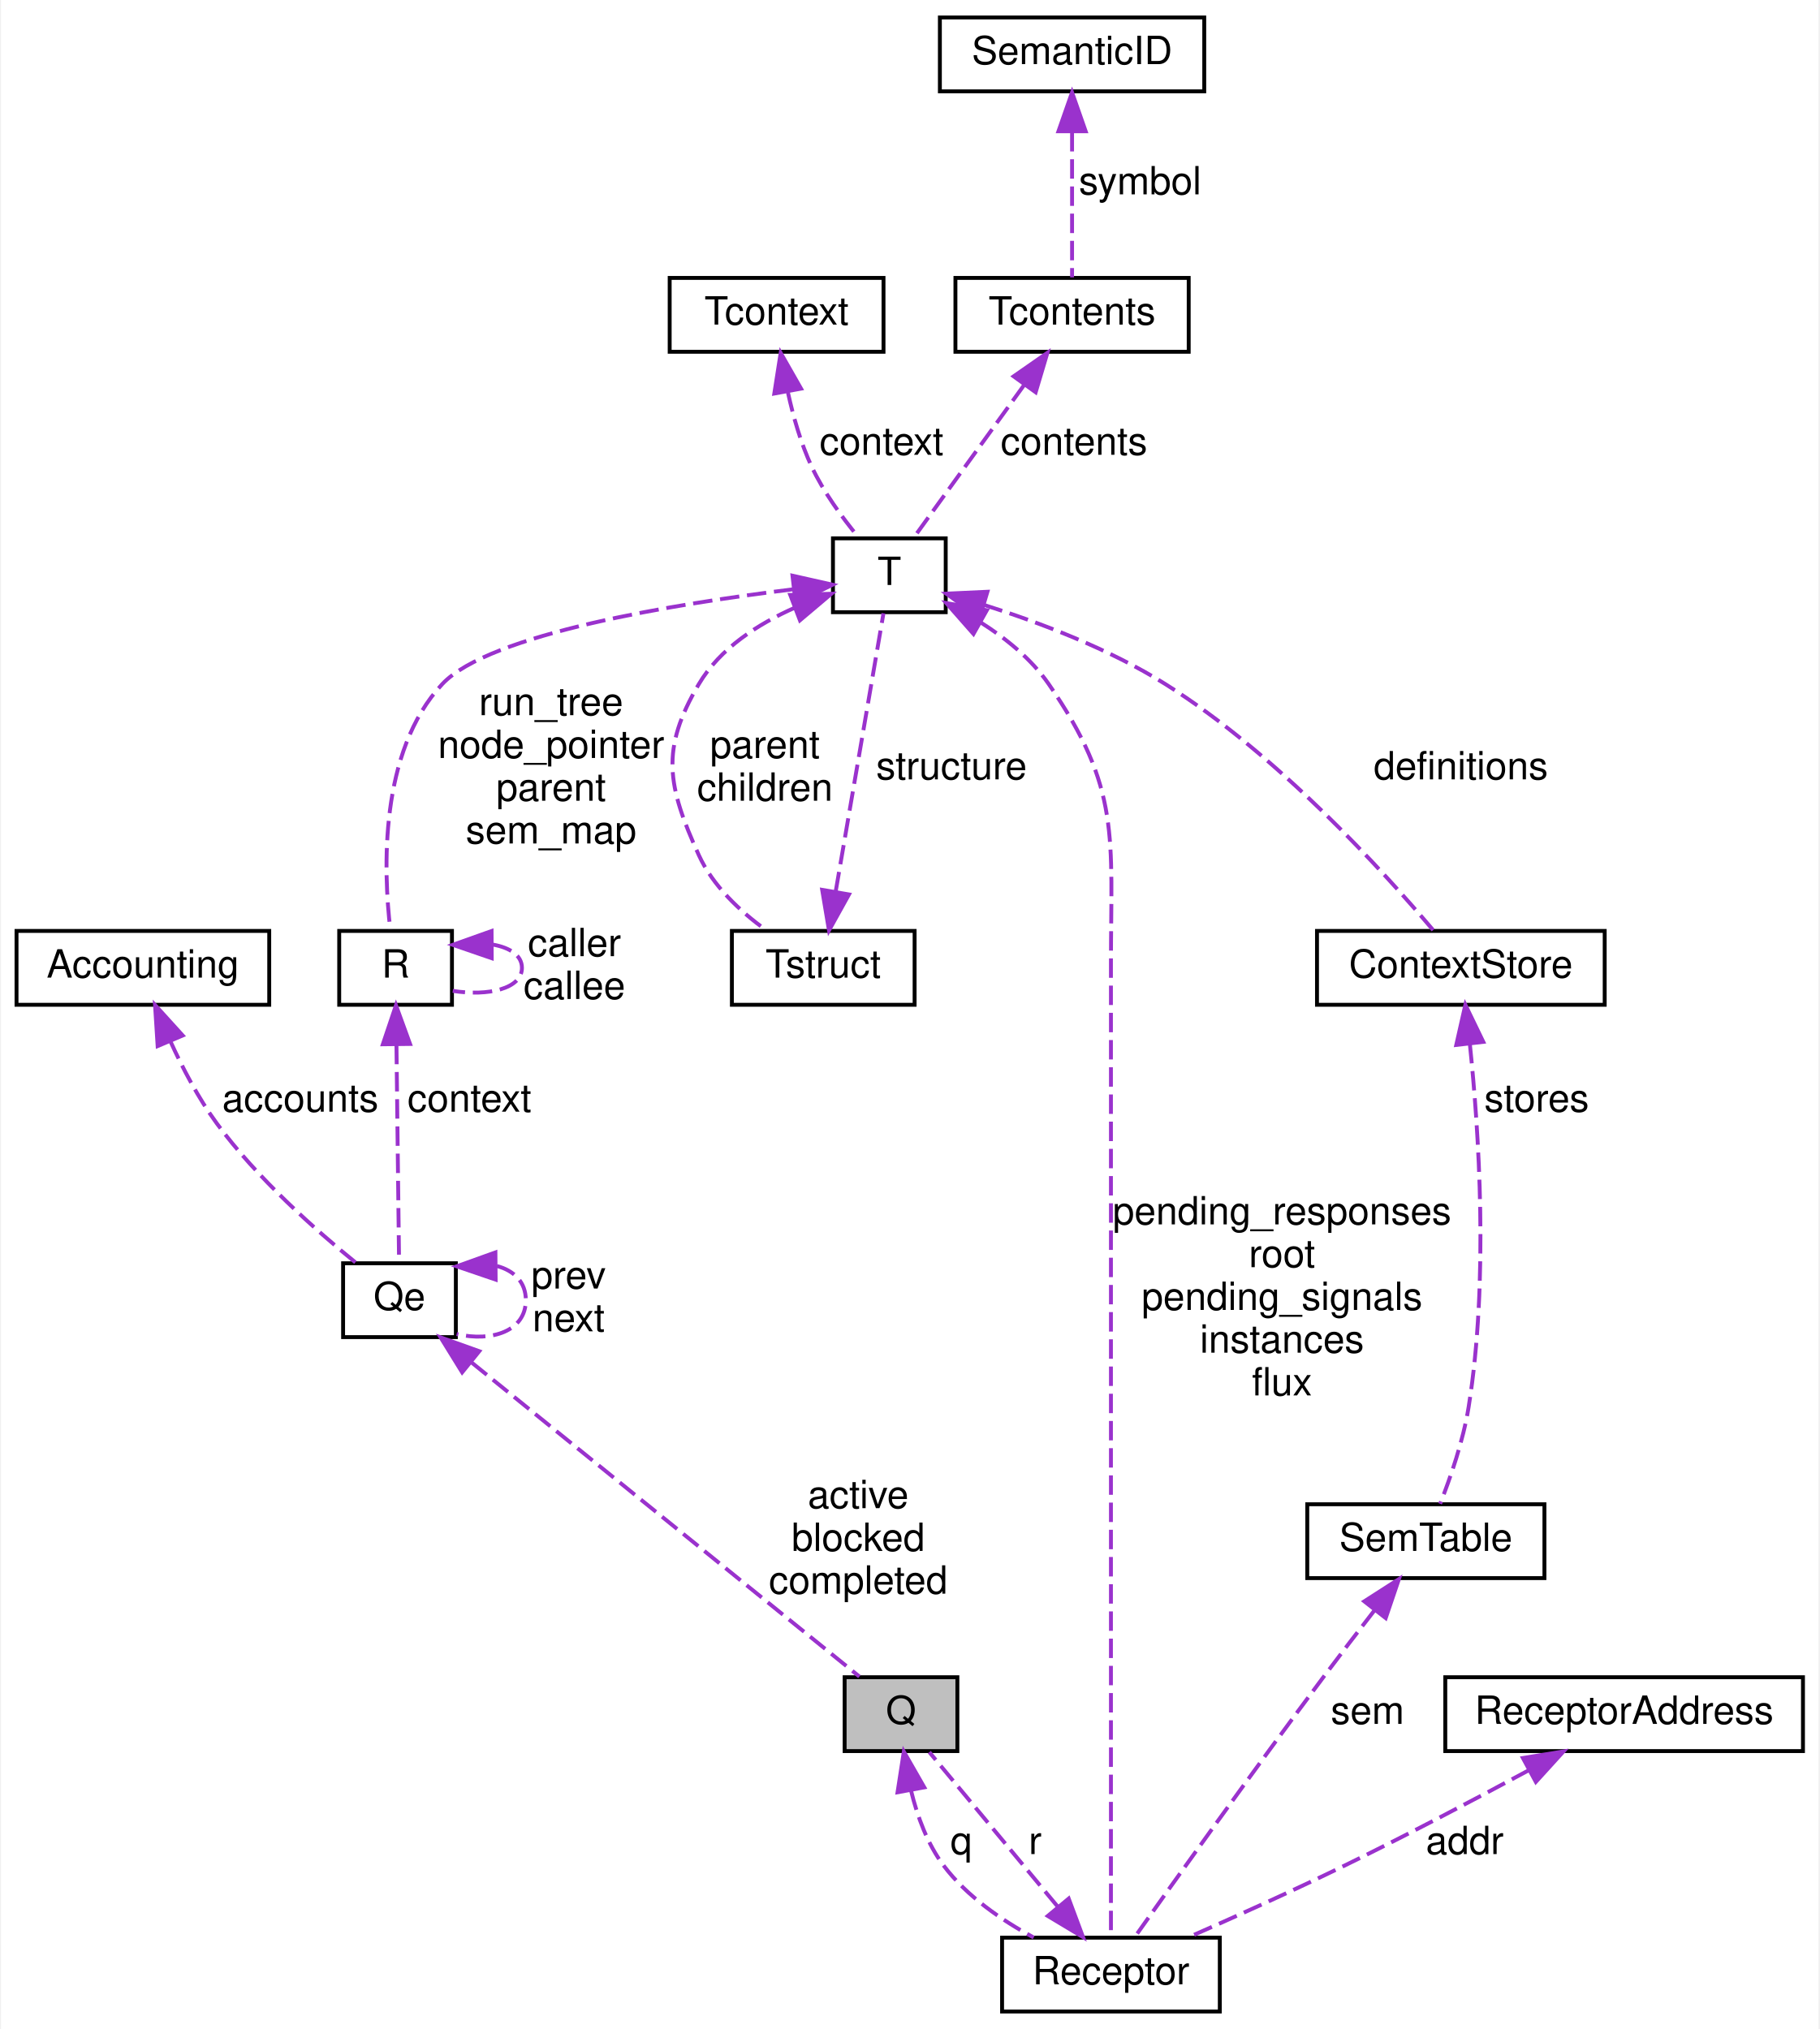
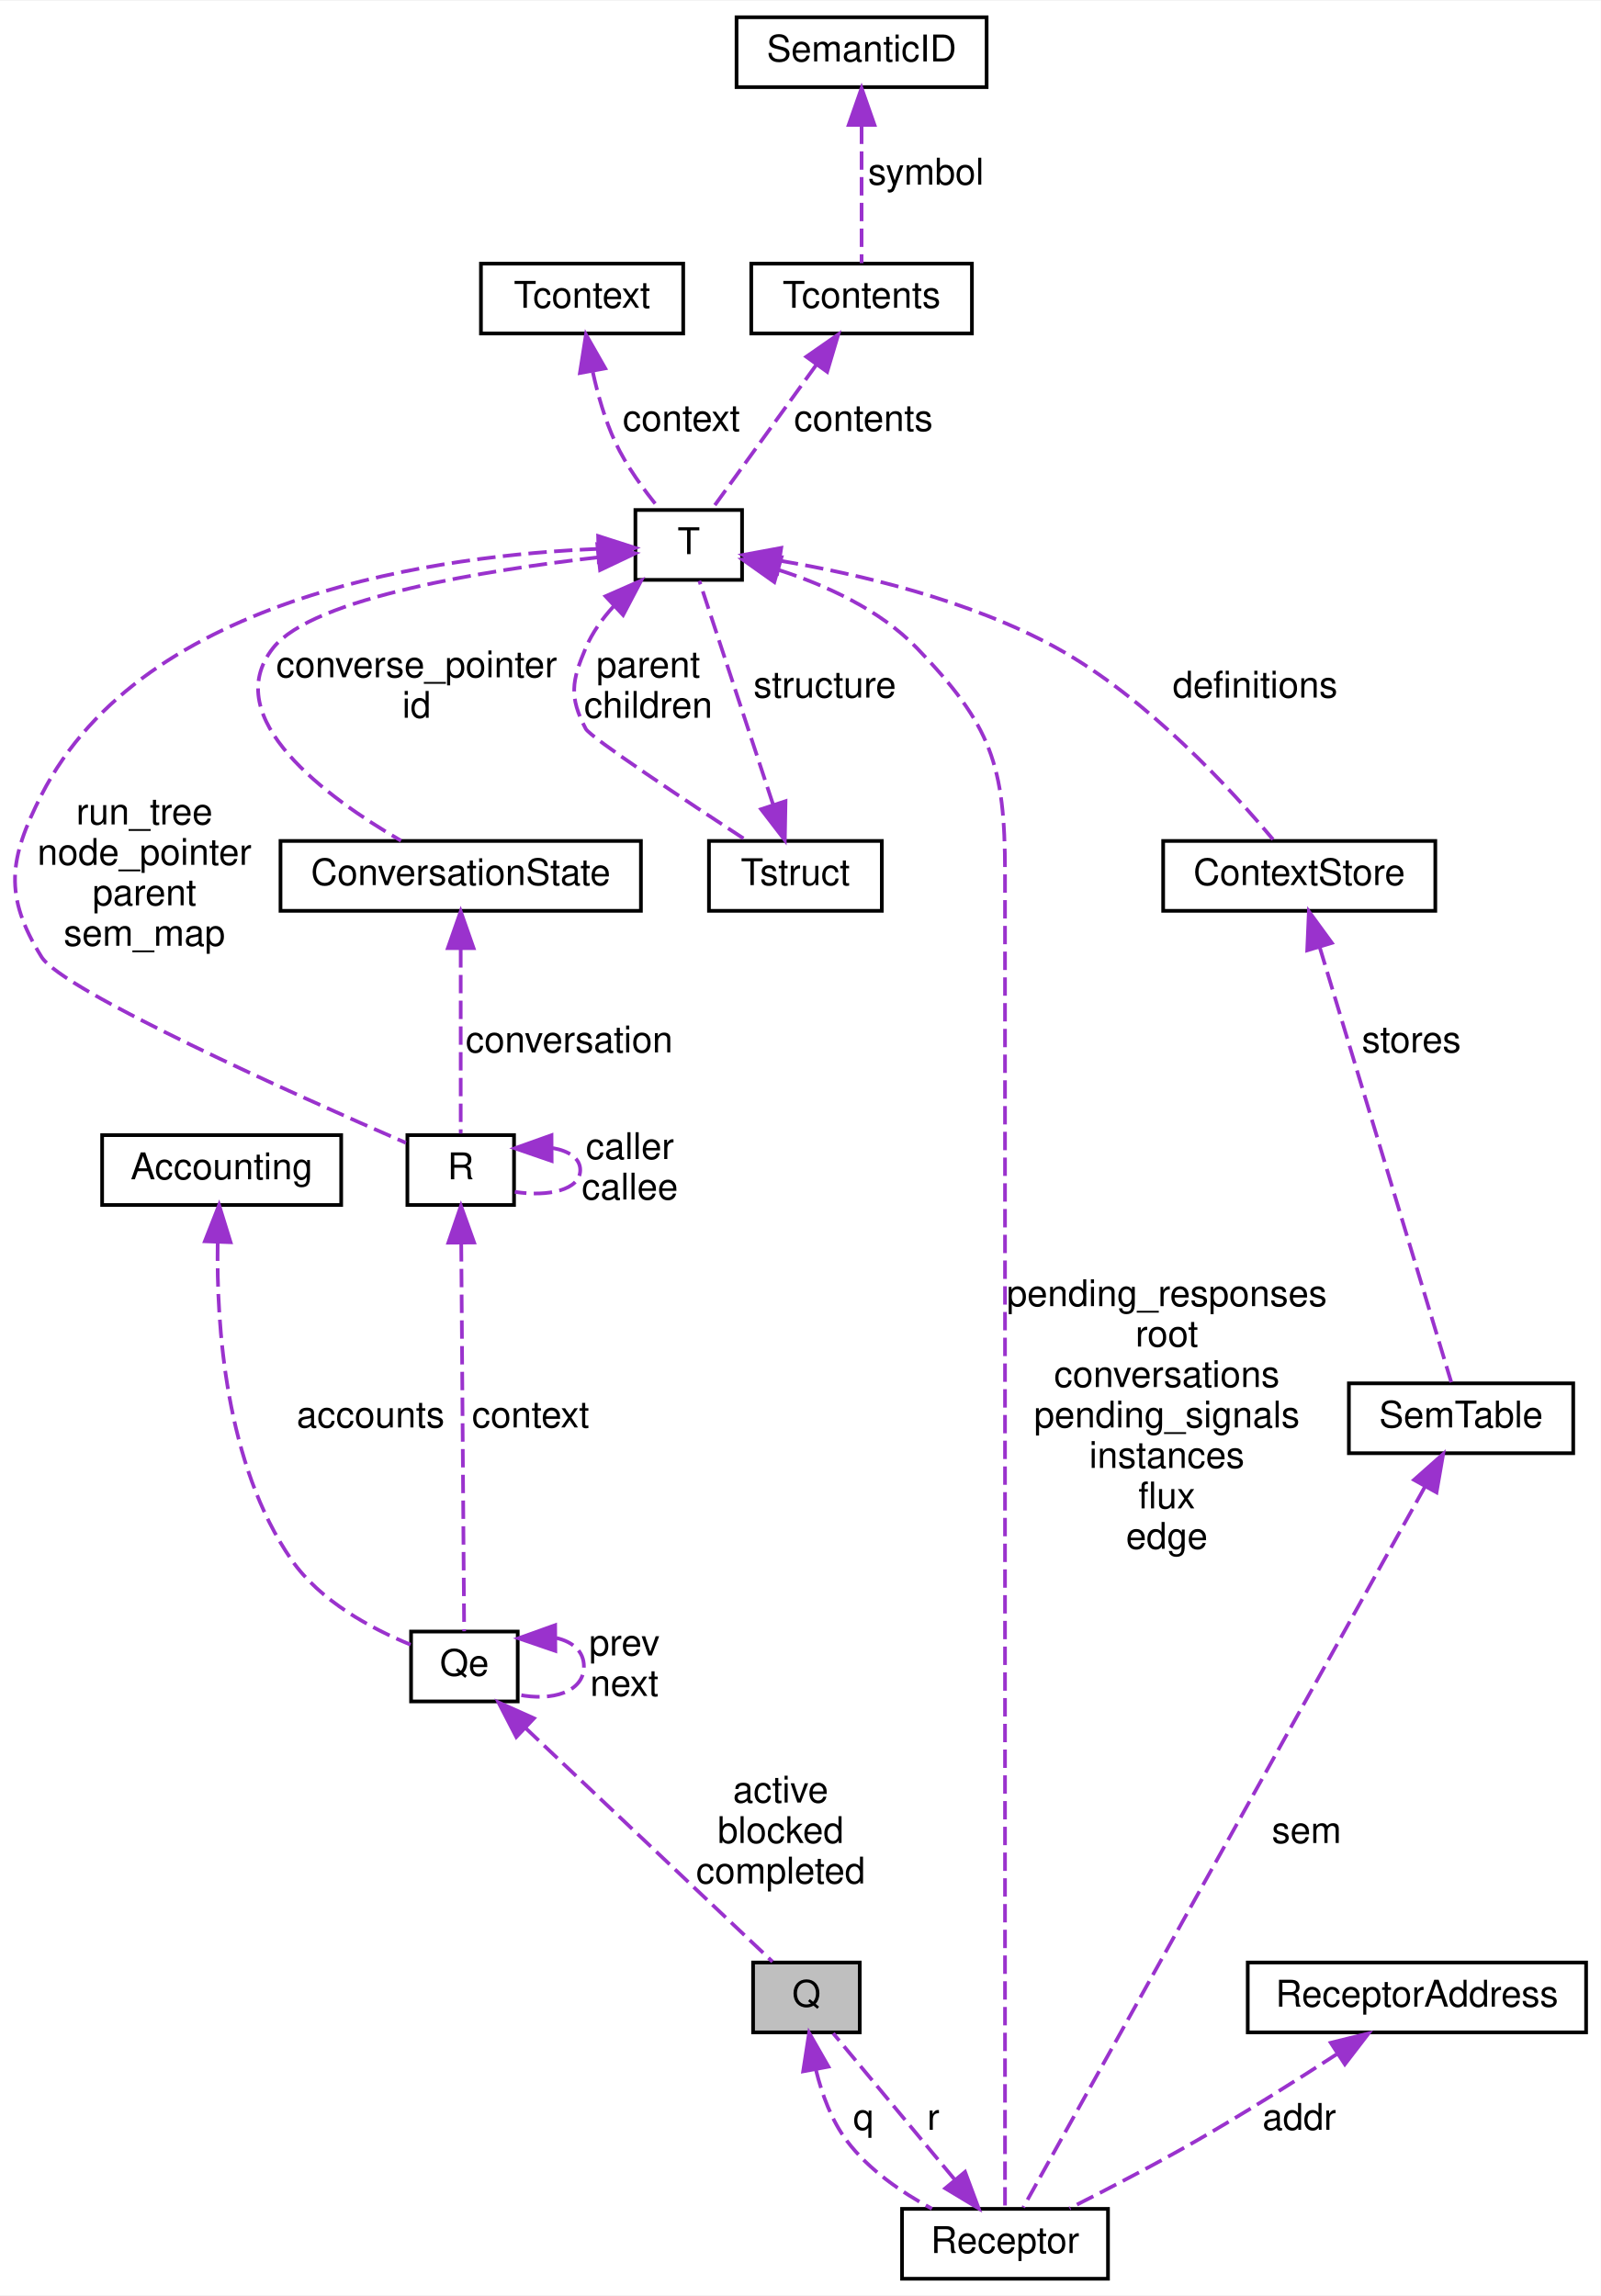
- <svg xmlns="http://www.w3.org/2000/svg" xmlns:xlink="http://www.w3.org/1999/xlink" width="468pt" height="522pt" viewBox="0.00 0.00 467.50 522.00">
-   <g id="graph0" class="graph" transform="scale(1 1) rotate(0) translate(4 518)">
-     <polygon fill="white" stroke="none" points="-4,4 -4,-518 463.5,-518 463.5,4 -4,4" />
+ <svg xmlns="http://www.w3.org/2000/svg" xmlns:xlink="http://www.w3.org/1999/xlink" width="435pt" height="624pt" viewBox="0.00 0.00 435.27 624.00">
+   <g id="graph0" class="graph" transform="scale(1 1) rotate(0) translate(4 620)">
+     <polygon fill="white" stroke="none" points="-4,4 -4,-620 431.271,-620 431.271,4 -4,4" />
    <g id="node1" class="node">
-       <polygon fill="#bfbfbf" stroke="black" points="213,-67.5 213,-86.5 242,-86.5 242,-67.5 213,-67.5" />
-       <text text-anchor="middle" x="227.5" y="-74.5" font-family="Helvetica,sans-Serif" font-size="10.00">Q</text>
-     </g>
-     <g id="node10" class="node">
-       <g id="a_node10">
+       <polygon fill="#bfbfbf" stroke="black" points="200.771,-67.5 200.771,-86.5 229.771,-86.5 229.771,-67.5 200.771,-67.5" />
+       <text text-anchor="middle" x="215.271" y="-74.5" font-family="Helvetica,sans-Serif" font-size="10.00">Q</text>
+     </g>
+     <g id="node11" class="node">
+       <g id="a_node11">
        <a xlink:href="structReceptor.html" target="_top" xlink:title="Receptor">
-           <polygon fill="white" stroke="black" points="253.5,-0.5 253.5,-19.5 309.5,-19.5 309.5,-0.5 253.5,-0.5" />
-           <text text-anchor="middle" x="281.5" y="-7.5" font-family="Helvetica,sans-Serif" font-size="10.00">Receptor</text>
-         </a>
-       </g>
-     </g>
-     <g id="edge17" class="edge">
-       <path fill="none" stroke="#9a32cd" stroke-dasharray="5,2" d="M230.112,-57.212C231.72,-50.653 234.315,-43.551 238.5,-38 244.443,-30.116 253.416,-23.963 261.631,-19.535" />
-       <polygon fill="#9a32cd" stroke="#9a32cd" points="226.611,-56.897 228.23,-67.367 233.494,-58.172 226.611,-56.897" />
-       <text text-anchor="middle" x="243" y="-41" font-family="Helvetica,sans-Serif" font-size="10.00"> q</text>
+           <polygon fill="white" stroke="black" points="241.271,-0.5 241.271,-19.5 297.271,-19.5 297.271,-0.5 241.271,-0.5" />
+           <text text-anchor="middle" x="269.271" y="-7.5" font-family="Helvetica,sans-Serif" font-size="10.00">Receptor</text>
+         </a>
+       </g>
+     </g>
+     <g id="edge19" class="edge">
+       <path fill="none" stroke="#9a32cd" stroke-dasharray="5,2" d="M217.883,-57.212C219.491,-50.653 222.086,-43.551 226.271,-38 232.214,-30.116 241.187,-23.963 249.402,-19.535" />
+       <polygon fill="#9a32cd" stroke="#9a32cd" points="214.382,-56.897 216.001,-67.367 221.265,-58.172 214.382,-56.897" />
+       <text text-anchor="middle" x="230.771" y="-41" font-family="Helvetica,sans-Serif" font-size="10.00"> q</text>
    </g>
    <g id="node2" class="node">
      <g id="a_node2">
        <a xlink:href="structQe.html" target="_top" xlink:title="Qe">
-           <polygon fill="white" stroke="black" points="84,-174 84,-193 113,-193 113,-174 84,-174" />
-           <text text-anchor="middle" x="98.5" y="-181" font-family="Helvetica,sans-Serif" font-size="10.00">Qe</text>
+           <polygon fill="white" stroke="black" points="107.771,-157.5 107.771,-176.5 136.771,-176.5 136.771,-157.5 107.771,-157.5" />
+           <text text-anchor="middle" x="122.271" y="-164.5" font-family="Helvetica,sans-Serif" font-size="10.00">Qe</text>
        </a>
      </g>
    </g>
    <g id="edge1" class="edge">
-       <path fill="none" stroke="#9a32cd" stroke-dasharray="5,2" d="M117.081,-167.448C144.48,-145.252 194.844,-104.454 216.798,-86.67" />
-       <polygon fill="#9a32cd" stroke="#9a32cd" points="114.624,-164.934 109.057,-173.948 119.03,-170.373 114.624,-164.934" />
-       <text text-anchor="middle" x="216.5" y="-130" font-family="Helvetica,sans-Serif" font-size="10.00"> active</text>
-       <text text-anchor="middle" x="216.5" y="-119" font-family="Helvetica,sans-Serif" font-size="10.00">blocked</text>
-       <text text-anchor="middle" x="216.5" y="-108" font-family="Helvetica,sans-Serif" font-size="10.00">completed</text>
+       <path fill="none" stroke="#9a32cd" stroke-dasharray="5,2" d="M138.856,-150.306C158.466,-131.751 190.41,-101.525 206.051,-86.724" />
+       <polygon fill="#9a32cd" stroke="#9a32cd" points="136.386,-147.825 131.528,-157.241 141.197,-152.91 136.386,-147.825" />
+       <text text-anchor="middle" x="208.271" y="-130" font-family="Helvetica,sans-Serif" font-size="10.00"> active</text>
+       <text text-anchor="middle" x="208.271" y="-119" font-family="Helvetica,sans-Serif" font-size="10.00">blocked</text>
+       <text text-anchor="middle" x="208.271" y="-108" font-family="Helvetica,sans-Serif" font-size="10.00">completed</text>
    </g>
    <g id="edge2" class="edge">
-       <path fill="none" stroke="#9a32cd" stroke-dasharray="5,2" d="M123.548,-192.296C127.941,-191.129 131,-188.197 131,-183.5 131,-175.59 122.324,-172.685 113.206,-174.786" />
-       <polygon fill="#9a32cd" stroke="#9a32cd" points="123.234,-188.793 113.206,-192.214 123.178,-195.793 123.234,-188.793" />
-       <text text-anchor="middle" x="142" y="-186.5" font-family="Helvetica,sans-Serif" font-size="10.00"> prev</text>
-       <text text-anchor="middle" x="142" y="-175.5" font-family="Helvetica,sans-Serif" font-size="10.00">next</text>
+       <path fill="none" stroke="#9a32cd" stroke-dasharray="5,2" d="M147.319,-174.74C151.712,-173.713 154.771,-171.133 154.771,-167 154.771,-160.039 146.095,-157.483 136.978,-159.332" />
+       <polygon fill="#9a32cd" stroke="#9a32cd" points="147.002,-171.238 136.978,-174.668 146.953,-178.238 147.002,-171.238" />
+       <text text-anchor="middle" x="165.771" y="-170" font-family="Helvetica,sans-Serif" font-size="10.00"> prev</text>
+       <text text-anchor="middle" x="165.771" y="-159" font-family="Helvetica,sans-Serif" font-size="10.00">next</text>
    </g>
    <g id="node3" class="node">
      <g id="a_node3">
        <a xlink:href="structR.html" target="_top" xlink:title="R">
-           <polygon fill="white" stroke="black" points="83,-259.5 83,-278.5 112,-278.5 112,-259.5 83,-259.5" />
-           <text text-anchor="middle" x="97.5" y="-266.5" font-family="Helvetica,sans-Serif" font-size="10.00">R</text>
+           <polygon fill="white" stroke="black" points="106.771,-292.5 106.771,-311.5 135.771,-311.5 135.771,-292.5 106.771,-292.5" />
+           <text text-anchor="middle" x="121.271" y="-299.5" font-family="Helvetica,sans-Serif" font-size="10.00">R</text>
        </a>
      </g>
    </g>
    <g id="edge3" class="edge">
-       <path fill="none" stroke="#9a32cd" stroke-dasharray="5,2" d="M97.725,-249.208C97.935,-231.7 98.238,-206.373 98.396,-193.2" />
-       <polygon fill="#9a32cd" stroke="#9a32cd" points="94.223,-249.337 97.603,-259.379 101.223,-249.421 94.223,-249.337" />
-       <text text-anchor="middle" x="116.5" y="-232" font-family="Helvetica,sans-Serif" font-size="10.00"> context</text>
+       <path fill="none" stroke="#9a32cd" stroke-dasharray="5,2" d="M121.413,-282.133C121.633,-252.884 122.047,-197.762 122.206,-176.586" />
+       <polygon fill="#9a32cd" stroke="#9a32cd" points="117.912,-282.247 121.337,-292.273 124.912,-282.3 117.912,-282.247" />
+       <text text-anchor="middle" x="140.271" y="-232" font-family="Helvetica,sans-Serif" font-size="10.00"> context</text>
    </g>
    <g id="edge4" class="edge">
-       <path fill="none" stroke="#9a32cd" stroke-dasharray="5,2" d="M122.548,-274.981C126.941,-274.187 130,-272.194 130,-269 130,-263.621 121.324,-261.646 112.206,-263.075" />
-       <polygon fill="#9a32cd" stroke="#9a32cd" points="122.225,-271.48 112.206,-274.925 122.187,-278.479 122.225,-271.48" />
-       <text text-anchor="middle" x="143.5" y="-272" font-family="Helvetica,sans-Serif" font-size="10.00"> caller</text>
-       <text text-anchor="middle" x="143.5" y="-261" font-family="Helvetica,sans-Serif" font-size="10.00">callee</text>
+       <path fill="none" stroke="#9a32cd" stroke-dasharray="5,2" d="M146.319,-307.981C150.712,-307.187 153.771,-305.194 153.771,-302 153.771,-296.621 145.095,-294.646 135.978,-296.075" />
+       <polygon fill="#9a32cd" stroke="#9a32cd" points="145.996,-304.48 135.978,-307.925 145.958,-311.479 145.996,-304.48" />
+       <text text-anchor="middle" x="167.271" y="-305" font-family="Helvetica,sans-Serif" font-size="10.00"> caller</text>
+       <text text-anchor="middle" x="167.271" y="-294" font-family="Helvetica,sans-Serif" font-size="10.00">callee</text>
    </g>
    <g id="node4" class="node">
      <g id="a_node4">
-         <a xlink:href="structT.html" target="_top" xlink:title="T">
-           <polygon fill="white" stroke="black" points="210,-360.5 210,-379.5 239,-379.5 239,-360.5 210,-360.5" />
-           <text text-anchor="middle" x="224.5" y="-367.5" font-family="Helvetica,sans-Serif" font-size="10.00">T</text>
+         <a xlink:href="structConversationState.html" target="_top" xlink:title="ConversationState">
+           <polygon fill="white" stroke="black" points="72.271,-372.5 72.271,-391.5 170.271,-391.5 170.271,-372.5 72.271,-372.5" />
+           <text text-anchor="middle" x="121.271" y="-379.5" font-family="Helvetica,sans-Serif" font-size="10.00">ConversationState</text>
        </a>
      </g>
    </g>
    <g id="edge5" class="edge">
-       <path fill="none" stroke="#9a32cd" stroke-dasharray="5,2" d="M199.783,-366.395C169.76,-362.706 121.611,-354.931 109.5,-342 93.214,-324.612 94.376,-293.932 96.143,-278.861" />
-       <polygon fill="#9a32cd" stroke="#9a32cd" points="199.588,-369.896 209.924,-367.571 200.394,-362.942 199.588,-369.896" />
-       <text text-anchor="middle" x="137.5" y="-334" font-family="Helvetica,sans-Serif" font-size="10.00"> run_tree</text>
-       <text text-anchor="middle" x="137.5" y="-323" font-family="Helvetica,sans-Serif" font-size="10.00">node_pointer</text>
-       <text text-anchor="middle" x="137.5" y="-312" font-family="Helvetica,sans-Serif" font-size="10.00">parent</text>
-       <text text-anchor="middle" x="137.5" y="-301" font-family="Helvetica,sans-Serif" font-size="10.00">sem_map</text>
+       <path fill="none" stroke="#9a32cd" stroke-dasharray="5,2" d="M121.271,-362.072C121.271,-346.145 121.271,-324.078 121.271,-311.924" />
+       <polygon fill="#9a32cd" stroke="#9a32cd" points="117.771,-362.355 121.271,-372.355 124.771,-362.355 117.771,-362.355" />
+       <text text-anchor="middle" x="150.771" y="-334" font-family="Helvetica,sans-Serif" font-size="10.00"> conversation</text>
    </g>
    <g id="node5" class="node">
      <g id="a_node5">
+         <a xlink:href="structT.html" target="_top" xlink:title="T">
+           <polygon fill="white" stroke="black" points="168.771,-462.5 168.771,-481.5 197.771,-481.5 197.771,-462.5 168.771,-462.5" />
+           <text text-anchor="middle" x="183.271" y="-469.5" font-family="Helvetica,sans-Serif" font-size="10.00">T</text>
+         </a>
+       </g>
+     </g>
+     <g id="edge12" class="edge">
+       <path fill="none" stroke="#9a32cd" stroke-dasharray="5,2" d="M158.64,-470.928C117.166,-469.252 35.19,-458.827 7.271,-404 -1.603,-386.574 -3.01,-376.635 7.271,-360 12.971,-350.777 76.768,-322.264 106.359,-309.406" />
+       <polygon fill="#9a32cd" stroke="#9a32cd" points="158.631,-474.429 168.72,-471.193 158.816,-467.432 158.631,-474.429" />
+       <text text-anchor="middle" x="35.271" y="-396" font-family="Helvetica,sans-Serif" font-size="10.00"> run_tree</text>
+       <text text-anchor="middle" x="35.271" y="-385" font-family="Helvetica,sans-Serif" font-size="10.00">node_pointer</text>
+       <text text-anchor="middle" x="35.271" y="-374" font-family="Helvetica,sans-Serif" font-size="10.00">parent</text>
+       <text text-anchor="middle" x="35.271" y="-363" font-family="Helvetica,sans-Serif" font-size="10.00">sem_map</text>
+     </g>
+     <g id="edge6" class="edge">
+       <path fill="none" stroke="#9a32cd" stroke-dasharray="5,2" d="M158.634,-468.632C128.764,-465.192 81.066,-457.679 70.271,-444 55.22,-424.929 84.969,-403.248 105.033,-391.561" />
+       <polygon fill="#9a32cd" stroke="#9a32cd" points="158.413,-472.128 168.73,-469.719 159.162,-465.168 158.413,-472.128" />
+       <text text-anchor="middle" x="109.271" y="-436" font-family="Helvetica,sans-Serif" font-size="10.00"> converse_pointer</text>
+       <text text-anchor="middle" x="109.271" y="-425" font-family="Helvetica,sans-Serif" font-size="10.00">id</text>
+     </g>
+     <g id="node6" class="node">
+       <g id="a_node6">
        <a xlink:href="structTstruct.html" target="_top" xlink:title="Tstruct">
-           <polygon fill="white" stroke="black" points="184,-259.5 184,-278.5 231,-278.5 231,-259.5 184,-259.5" />
-           <text text-anchor="middle" x="207.5" y="-266.5" font-family="Helvetica,sans-Serif" font-size="10.00">Tstruct</text>
-         </a>
-       </g>
+           <polygon fill="white" stroke="black" points="188.771,-372.5 188.771,-391.5 235.771,-391.5 235.771,-372.5 188.771,-372.5" />
+           <text text-anchor="middle" x="212.271" y="-379.5" font-family="Helvetica,sans-Serif" font-size="10.00">Tstruct</text>
+         </a>
+       </g>
+     </g>
+     <g id="edge8" class="edge">
+       <path fill="none" stroke="#9a32cd" stroke-dasharray="5,2" d="M162.827,-455.294C159.75,-451.927 157.024,-448.125 155.271,-444 151.447,-435.001 150.709,-430.648 155.271,-422 156.495,-419.68 182.681,-402.307 199.13,-391.546" />
+       <polygon fill="#9a32cd" stroke="#9a32cd" points="160.651,-458.051 170.35,-462.315 165.427,-452.933 160.651,-458.051" />
+       <text text-anchor="middle" x="172.271" y="-436" font-family="Helvetica,sans-Serif" font-size="10.00"> parent</text>
+       <text text-anchor="middle" x="172.271" y="-425" font-family="Helvetica,sans-Serif" font-size="10.00">children</text>
+     </g>
+     <g id="edge20" class="edge">
+       <path fill="none" stroke="#9a32cd" stroke-dasharray="5,2" d="M207.834,-465.168C220.436,-461.079 235.209,-454.429 245.271,-444 265.499,-423.033 269.271,-412.134 269.271,-383 269.271,-383 269.271,-383 269.271,-76 269.271,-55.913 269.271,-32.335 269.271,-19.831" />
+       <polygon fill="#9a32cd" stroke="#9a32cd" points="206.55,-461.896 197.91,-468.028 208.488,-468.622 206.55,-461.896" />
+       <text text-anchor="middle" x="313.271" y="-265" font-family="Helvetica,sans-Serif" font-size="10.00"> pending_responses</text>
+       <text text-anchor="middle" x="313.271" y="-254" font-family="Helvetica,sans-Serif" font-size="10.00">root</text>
+       <text text-anchor="middle" x="313.271" y="-243" font-family="Helvetica,sans-Serif" font-size="10.00">conversations</text>
+       <text text-anchor="middle" x="313.271" y="-232" font-family="Helvetica,sans-Serif" font-size="10.00">pending_signals</text>
+       <text text-anchor="middle" x="313.271" y="-221" font-family="Helvetica,sans-Serif" font-size="10.00">instances</text>
+       <text text-anchor="middle" x="313.271" y="-210" font-family="Helvetica,sans-Serif" font-size="10.00">flux</text>
+       <text text-anchor="middle" x="313.271" y="-199" font-family="Helvetica,sans-Serif" font-size="10.00">edge</text>
+     </g>
+     <g id="node14" class="node">
+       <g id="a_node14">
+         <a xlink:href="structContextStore.html" target="_top" xlink:title="ContextStore">
+           <polygon fill="white" stroke="black" points="312.271,-372.5 312.271,-391.5 386.271,-391.5 386.271,-372.5 312.271,-372.5" />
+           <text text-anchor="middle" x="349.271" y="-379.5" font-family="Helvetica,sans-Serif" font-size="10.00">ContextStore</text>
+         </a>
+       </g>
+     </g>
+     <g id="edge18" class="edge">
+       <path fill="none" stroke="#9a32cd" stroke-dasharray="5,2" d="M208.06,-467.709C229.094,-464.143 259.548,-457.111 283.271,-444 308.125,-430.264 330.998,-405.228 342.145,-391.901" />
+       <polygon fill="#9a32cd" stroke="#9a32cd" points="207.348,-464.277 198.004,-469.272 208.423,-471.194 207.348,-464.277" />
+       <text text-anchor="middle" x="337.271" y="-430.5" font-family="Helvetica,sans-Serif" font-size="10.00"> definitions</text>
    </g>
    <g id="edge7" class="edge">
-       <path fill="none" stroke="#9a32cd" stroke-dasharray="5,2" d="M200.128,-361.629C190.717,-357.46 180.927,-351.186 175.5,-342 165.554,-325.163 167.419,-315.808 175.5,-298 179.099,-290.068 186.179,-283.499 192.767,-278.722" />
-       <polygon fill="#9a32cd" stroke="#9a32cd" points="199.009,-364.948 209.599,-365.247 201.506,-358.409 199.009,-364.948" />
-       <text text-anchor="middle" x="192.5" y="-323" font-family="Helvetica,sans-Serif" font-size="10.00"> parent</text>
-       <text text-anchor="middle" x="192.5" y="-312" font-family="Helvetica,sans-Serif" font-size="10.00">children</text>
-     </g>
-     <g id="edge18" class="edge">
-       <path fill="none" stroke="#9a32cd" stroke-dasharray="5,2" d="M247.914,-357.92C254.485,-353.773 261.044,-348.464 265.5,-342 284.105,-315.011 281.5,-302.781 281.5,-270 281.5,-270 281.5,-270 281.5,-76 281.5,-55.913 281.5,-32.335 281.5,-19.831" />
-       <polygon fill="#9a32cd" stroke="#9a32cd" points="246.142,-354.901 239.143,-362.855 249.575,-361.002 246.142,-354.901" />
-       <text text-anchor="middle" x="325.5" y="-203" font-family="Helvetica,sans-Serif" font-size="10.00"> pending_responses</text>
-       <text text-anchor="middle" x="325.5" y="-192" font-family="Helvetica,sans-Serif" font-size="10.00">root</text>
-       <text text-anchor="middle" x="325.5" y="-181" font-family="Helvetica,sans-Serif" font-size="10.00">pending_signals</text>
-       <text text-anchor="middle" x="325.5" y="-170" font-family="Helvetica,sans-Serif" font-size="10.00">instances</text>
-       <text text-anchor="middle" x="325.5" y="-159" font-family="Helvetica,sans-Serif" font-size="10.00">flux</text>
+       <path fill="none" stroke="#9a32cd" stroke-dasharray="5,2" d="M206.191,-401.449C200.043,-420.105 190.804,-448.14 186.158,-462.241" />
+       <polygon fill="#9a32cd" stroke="#9a32cd" points="209.59,-402.317 209.396,-391.724 202.942,-400.126 209.59,-402.317" />
+       <text text-anchor="middle" x="220.271" y="-430.5" font-family="Helvetica,sans-Serif" font-size="10.00"> structure</text>
+     </g>
+     <g id="node7" class="node">
+       <g id="a_node7">
+         <a xlink:href="structTcontext.html" target="_top" xlink:title="Tcontext">
+           <polygon fill="white" stroke="black" points="126.771,-529.5 126.771,-548.5 181.771,-548.5 181.771,-529.5 126.771,-529.5" />
+           <text text-anchor="middle" x="154.271" y="-536.5" font-family="Helvetica,sans-Serif" font-size="10.00">Tcontext</text>
+         </a>
+       </g>
+     </g>
+     <g id="edge9" class="edge">
+       <path fill="none" stroke="#9a32cd" stroke-dasharray="5,2" d="M157.198,-518.989C158.566,-512.757 160.521,-505.918 163.271,-500 166.32,-493.44 171.107,-486.901 175.234,-481.901" />
+       <polygon fill="#9a32cd" stroke="#9a32cd" points="153.683,-518.752 155.323,-529.219 160.569,-520.014 153.683,-518.752" />
+       <text text-anchor="middle" x="181.271" y="-503" font-family="Helvetica,sans-Serif" font-size="10.00"> context</text>
+     </g>
+     <g id="node8" class="node">
+       <g id="a_node8">
+         <a xlink:href="structTcontents.html" target="_top" xlink:title="Tcontents">
+           <polygon fill="white" stroke="black" points="200.271,-529.5 200.271,-548.5 260.271,-548.5 260.271,-529.5 200.271,-529.5" />
+           <text text-anchor="middle" x="230.271" y="-536.5" font-family="Helvetica,sans-Serif" font-size="10.00">Tcontents</text>
+         </a>
+       </g>
+     </g>
+     <g id="edge10" class="edge">
+       <path fill="none" stroke="#9a32cd" stroke-dasharray="5,2" d="M217.909,-520.904C208.776,-508.273 196.723,-491.604 189.509,-481.627" />
+       <polygon fill="#9a32cd" stroke="#9a32cd" points="215.237,-523.181 223.932,-529.234 220.909,-519.079 215.237,-523.181" />
+       <text text-anchor="middle" x="230.771" y="-503" font-family="Helvetica,sans-Serif" font-size="10.00"> contents</text>
+     </g>
+     <g id="node9" class="node">
+       <g id="a_node9">
+         <a xlink:href="structSemanticID.html" target="_top" xlink:title="SemanticID">
+           <polygon fill="white" stroke="black" points="196.271,-596.5 196.271,-615.5 264.271,-615.5 264.271,-596.5 196.271,-596.5" />
+           <text text-anchor="middle" x="230.271" y="-603.5" font-family="Helvetica,sans-Serif" font-size="10.00">SemanticID</text>
+         </a>
+       </g>
+     </g>
+     <g id="edge11" class="edge">
+       <path fill="none" stroke="#9a32cd" stroke-dasharray="5,2" d="M230.271,-586.037C230.271,-573.67 230.271,-558.12 230.271,-548.627" />
+       <polygon fill="#9a32cd" stroke="#9a32cd" points="226.771,-586.234 230.271,-596.234 233.771,-586.234 226.771,-586.234" />
+       <text text-anchor="middle" x="247.771" y="-570" font-family="Helvetica,sans-Serif" font-size="10.00"> symbol</text>
+     </g>
+     <g id="node10" class="node">
+       <g id="a_node10">
+         <a xlink:href="structAccounting.html" target="_top" xlink:title="Accounting">
+           <polygon fill="white" stroke="black" points="23.771,-292.5 23.771,-311.5 88.771,-311.5 88.771,-292.5 23.771,-292.5" />
+           <text text-anchor="middle" x="56.271" y="-299.5" font-family="Helvetica,sans-Serif" font-size="10.00">Accounting</text>
+         </a>
+       </g>
+     </g>
+     <g id="edge13" class="edge">
+       <path fill="none" stroke="#9a32cd" stroke-dasharray="5,2" d="M55.19,-282.298C54.827,-259.83 57.293,-221.928 75.271,-196 83.064,-184.76 96.961,-177.306 107.629,-172.935" />
+       <polygon fill="#9a32cd" stroke="#9a32cd" points="51.7,-282.633 55.57,-292.496 58.695,-282.372 51.7,-282.633" />
+       <text text-anchor="middle" x="96.771" y="-232" font-family="Helvetica,sans-Serif" font-size="10.00"> accounts</text>
+     </g>
+     <g id="edge14" class="edge">
+       <path fill="none" stroke="#9a32cd" stroke-dasharray="5,2" d="M255.517,-27.556C245.021,-40.19 230.974,-57.098 222.554,-67.234" />
+       <polygon fill="#9a32cd" stroke="#9a32cd" points="258.406,-29.556 262.104,-19.627 253.021,-25.083 258.406,-29.556" />
+       <text text-anchor="middle" x="249.771" y="-41" font-family="Helvetica,sans-Serif" font-size="10.00"> r</text>
+     </g>
+     <g id="node12" class="node">
+       <g id="a_node12">
+         <a xlink:href="structReceptorAddress.html" target="_top" xlink:title="ReceptorAddress">
+           <polygon fill="white" stroke="black" points="335.271,-67.5 335.271,-86.5 427.271,-86.5 427.271,-67.5 335.271,-67.5" />
+           <text text-anchor="middle" x="381.271" y="-74.5" font-family="Helvetica,sans-Serif" font-size="10.00">ReceptorAddress</text>
+         </a>
+       </g>
+     </g>
+     <g id="edge15" class="edge">
+       <path fill="none" stroke="#9a32cd" stroke-dasharray="5,2" d="M359.747,-61.74C348.437,-54.407 334.261,-45.467 321.271,-38 309.983,-31.511 296.983,-24.761 286.805,-19.633" />
+       <polygon fill="#9a32cd" stroke="#9a32cd" points="357.841,-64.675 368.126,-67.216 361.671,-58.815 357.841,-64.675" />
+       <text text-anchor="middle" x="349.271" y="-41" font-family="Helvetica,sans-Serif" font-size="10.00"> addr</text>
    </g>
    <g id="node13" class="node">
      <g id="a_node13">
-         <a xlink:href="structContextStore.html" target="_top" xlink:title="ContextStore">
-           <polygon fill="white" stroke="black" points="334.5,-259.5 334.5,-278.5 408.5,-278.5 408.5,-259.5 334.5,-259.5" />
-           <text text-anchor="middle" x="371.5" y="-266.5" font-family="Helvetica,sans-Serif" font-size="10.00">ContextStore</text>
+         <a xlink:href="structSemTable.html" target="_top" xlink:title="SemTable">
+           <polygon fill="white" stroke="black" points="362.771,-225 362.771,-244 423.771,-244 423.771,-225 362.771,-225" />
+           <text text-anchor="middle" x="393.271" y="-232" font-family="Helvetica,sans-Serif" font-size="10.00">SemTable</text>
        </a>
      </g>
    </g>
    <g id="edge16" class="edge">
-       <path fill="none" stroke="#9a32cd" stroke-dasharray="5,2" d="M248.765,-362.398C263.024,-357.893 281.033,-351.088 295.5,-342 324.434,-323.824 351.859,-293.514 364.386,-278.694" />
-       <polygon fill="#9a32cd" stroke="#9a32cd" points="247.727,-359.054 239.148,-365.271 249.731,-365.761 247.727,-359.054" />
-       <text text-anchor="middle" x="371.5" y="-317.5" font-family="Helvetica,sans-Serif" font-size="10.00"> definitions</text>
-     </g>
-     <g id="edge6" class="edge">
-       <path fill="none" stroke="#9a32cd" stroke-dasharray="5,2" d="M210.72,-288.754C214.395,-310.155 220.25,-344.249 222.991,-360.214" />
-       <polygon fill="#9a32cd" stroke="#9a32cd" points="214.123,-287.888 208.981,-278.625 207.224,-289.073 214.123,-287.888" />
-       <text text-anchor="middle" x="240.5" y="-317.5" font-family="Helvetica,sans-Serif" font-size="10.00"> structure</text>
-     </g>
-     <g id="node6" class="node">
-       <g id="a_node6">
-         <a xlink:href="structTcontext.html" target="_top" xlink:title="Tcontext">
-           <polygon fill="white" stroke="black" points="168,-427.5 168,-446.5 223,-446.5 223,-427.5 168,-427.5" />
-           <text text-anchor="middle" x="195.5" y="-434.5" font-family="Helvetica,sans-Serif" font-size="10.00">Tcontext</text>
-         </a>
-       </g>
-     </g>
-     <g id="edge8" class="edge">
-       <path fill="none" stroke="#9a32cd" stroke-dasharray="5,2" d="M198.427,-416.989C199.795,-410.757 201.75,-403.918 204.5,-398 207.549,-391.44 212.336,-384.901 216.463,-379.901" />
-       <polygon fill="#9a32cd" stroke="#9a32cd" points="194.912,-416.752 196.552,-427.219 201.798,-418.014 194.912,-416.752" />
-       <text text-anchor="middle" x="222.5" y="-401" font-family="Helvetica,sans-Serif" font-size="10.00"> context</text>
-     </g>
-     <g id="node7" class="node">
-       <g id="a_node7">
-         <a xlink:href="structTcontents.html" target="_top" xlink:title="Tcontents">
-           <polygon fill="white" stroke="black" points="241.5,-427.5 241.5,-446.5 301.5,-446.5 301.5,-427.5 241.5,-427.5" />
-           <text text-anchor="middle" x="271.5" y="-434.5" font-family="Helvetica,sans-Serif" font-size="10.00">Tcontents</text>
-         </a>
-       </g>
-     </g>
-     <g id="edge9" class="edge">
-       <path fill="none" stroke="#9a32cd" stroke-dasharray="5,2" d="M259.138,-418.904C250.005,-406.273 237.952,-389.604 230.738,-379.627" />
-       <polygon fill="#9a32cd" stroke="#9a32cd" points="256.466,-421.181 265.161,-427.234 262.138,-417.079 256.466,-421.181" />
-       <text text-anchor="middle" x="272" y="-401" font-family="Helvetica,sans-Serif" font-size="10.00"> contents</text>
-     </g>
-     <g id="node8" class="node">
-       <g id="a_node8">
-         <a xlink:href="structSemanticID.html" target="_top" xlink:title="SemanticID">
-           <polygon fill="white" stroke="black" points="237.5,-494.5 237.5,-513.5 305.5,-513.5 305.5,-494.5 237.5,-494.5" />
-           <text text-anchor="middle" x="271.5" y="-501.5" font-family="Helvetica,sans-Serif" font-size="10.00">SemanticID</text>
-         </a>
-       </g>
-     </g>
-     <g id="edge10" class="edge">
-       <path fill="none" stroke="#9a32cd" stroke-dasharray="5,2" d="M271.5,-484.037C271.5,-471.67 271.5,-456.12 271.5,-446.627" />
-       <polygon fill="#9a32cd" stroke="#9a32cd" points="268,-484.234 271.5,-494.234 275,-484.234 268,-484.234" />
-       <text text-anchor="middle" x="289" y="-468" font-family="Helvetica,sans-Serif" font-size="10.00"> symbol</text>
-     </g>
-     <g id="node9" class="node">
-       <g id="a_node9">
-         <a xlink:href="structAccounting.html" target="_top" xlink:title="Accounting">
-           <polygon fill="white" stroke="black" points="0,-259.5 0,-278.5 65,-278.5 65,-259.5 0,-259.5" />
-           <text text-anchor="middle" x="32.5" y="-266.5" font-family="Helvetica,sans-Serif" font-size="10.00">Accounting</text>
-         </a>
-       </g>
-     </g>
-     <g id="edge11" class="edge">
-       <path fill="none" stroke="#9a32cd" stroke-dasharray="5,2" d="M39.547,-250.182C42.696,-243.252 46.77,-235.446 51.5,-229 61.87,-214.867 77.055,-201.434 87.335,-193.096" />
-       <polygon fill="#9a32cd" stroke="#9a32cd" points="36.3,-248.874 35.626,-259.448 42.746,-251.602 36.3,-248.874" />
-       <text text-anchor="middle" x="73" y="-232" font-family="Helvetica,sans-Serif" font-size="10.00"> accounts</text>
-     </g>
-     <g id="edge12" class="edge">
-       <path fill="none" stroke="#9a32cd" stroke-dasharray="5,2" d="M267.746,-27.556C257.25,-40.19 243.203,-57.098 234.783,-67.234" />
-       <polygon fill="#9a32cd" stroke="#9a32cd" points="270.635,-29.556 274.333,-19.627 265.25,-25.083 270.635,-29.556" />
-       <text text-anchor="middle" x="262" y="-41" font-family="Helvetica,sans-Serif" font-size="10.00"> r</text>
-     </g>
-     <g id="node11" class="node">
-       <g id="a_node11">
-         <a xlink:href="structReceptorAddress.html" target="_top" xlink:title="ReceptorAddress">
-           <polygon fill="white" stroke="black" points="367.5,-67.5 367.5,-86.5 459.5,-86.5 459.5,-67.5 367.5,-67.5" />
-           <text text-anchor="middle" x="413.5" y="-74.5" font-family="Helvetica,sans-Serif" font-size="10.00">ReceptorAddress</text>
-         </a>
-       </g>
-     </g>
-     <g id="edge13" class="edge">
-       <path fill="none" stroke="#9a32cd" stroke-dasharray="5,2" d="M389.016,-62.589C375.177,-55.133 357.495,-45.81 341.5,-38 328.259,-31.534 313.127,-24.729 301.372,-19.568" />
-       <polygon fill="#9a32cd" stroke="#9a32cd" points="387.455,-65.724 397.915,-67.411 390.79,-59.569 387.455,-65.724" />
-       <text text-anchor="middle" x="372.5" y="-41" font-family="Helvetica,sans-Serif" font-size="10.00"> addr</text>
-     </g>
-     <g id="node12" class="node">
-       <g id="a_node12">
-         <a xlink:href="structSemTable.html" target="_top" xlink:title="SemTable">
-           <polygon fill="white" stroke="black" points="332,-112 332,-131 393,-131 393,-112 332,-112" />
-           <text text-anchor="middle" x="362.5" y="-119" font-family="Helvetica,sans-Serif" font-size="10.00">SemTable</text>
-         </a>
-       </g>
-     </g>
-     <g id="edge14" class="edge">
-       <path fill="none" stroke="#9a32cd" stroke-dasharray="5,2" d="M349.195,-103.586C345.087,-98.302 340.573,-92.434 336.5,-87 318.33,-62.76 297.529,-33.624 287.512,-19.502" />
-       <polygon fill="#9a32cd" stroke="#9a32cd" points="346.659,-106.024 355.576,-111.745 352.173,-101.712 346.659,-106.024" />
-       <text text-anchor="middle" x="347.5" y="-74.5" font-family="Helvetica,sans-Serif" font-size="10.00"> sem</text>
-     </g>
-     <g id="edge15" class="edge">
-       <path fill="none" stroke="#9a32cd" stroke-dasharray="5,2" d="M373.816,-249.413C376.143,-227.078 378.706,-188.542 373.5,-156 372.108,-147.296 368.801,-137.784 366.175,-131.128" />
-       <polygon fill="#9a32cd" stroke="#9a32cd" points="370.321,-249.166 372.663,-259.499 377.276,-249.961 370.321,-249.166" />
-       <text text-anchor="middle" x="391" y="-232" font-family="Helvetica,sans-Serif" font-size="10.00"> stores</text>
+       <path fill="none" stroke="#9a32cd" stroke-dasharray="5,2" d="M383.463,-215.901C358.424,-170.972 292.805,-53.228 274.233,-19.904" />
+       <polygon fill="#9a32cd" stroke="#9a32cd" points="380.485,-217.746 388.41,-224.778 386.599,-214.339 380.485,-217.746" />
+       <text text-anchor="middle" x="351.271" y="-119" font-family="Helvetica,sans-Serif" font-size="10.00"> sem</text>
+     </g>
+     <g id="edge17" class="edge">
+       <path fill="none" stroke="#9a32cd" stroke-dasharray="5,2" d="M354.835,-362.601C364.392,-330.999 383.576,-267.559 390.608,-244.305" />
+       <polygon fill="#9a32cd" stroke="#9a32cd" points="351.436,-361.749 351.892,-372.334 358.136,-363.775 351.436,-361.749" />
+       <text text-anchor="middle" x="379.771" y="-334" font-family="Helvetica,sans-Serif" font-size="10.00"> stores</text>
    </g>
  </g>
</svg>
